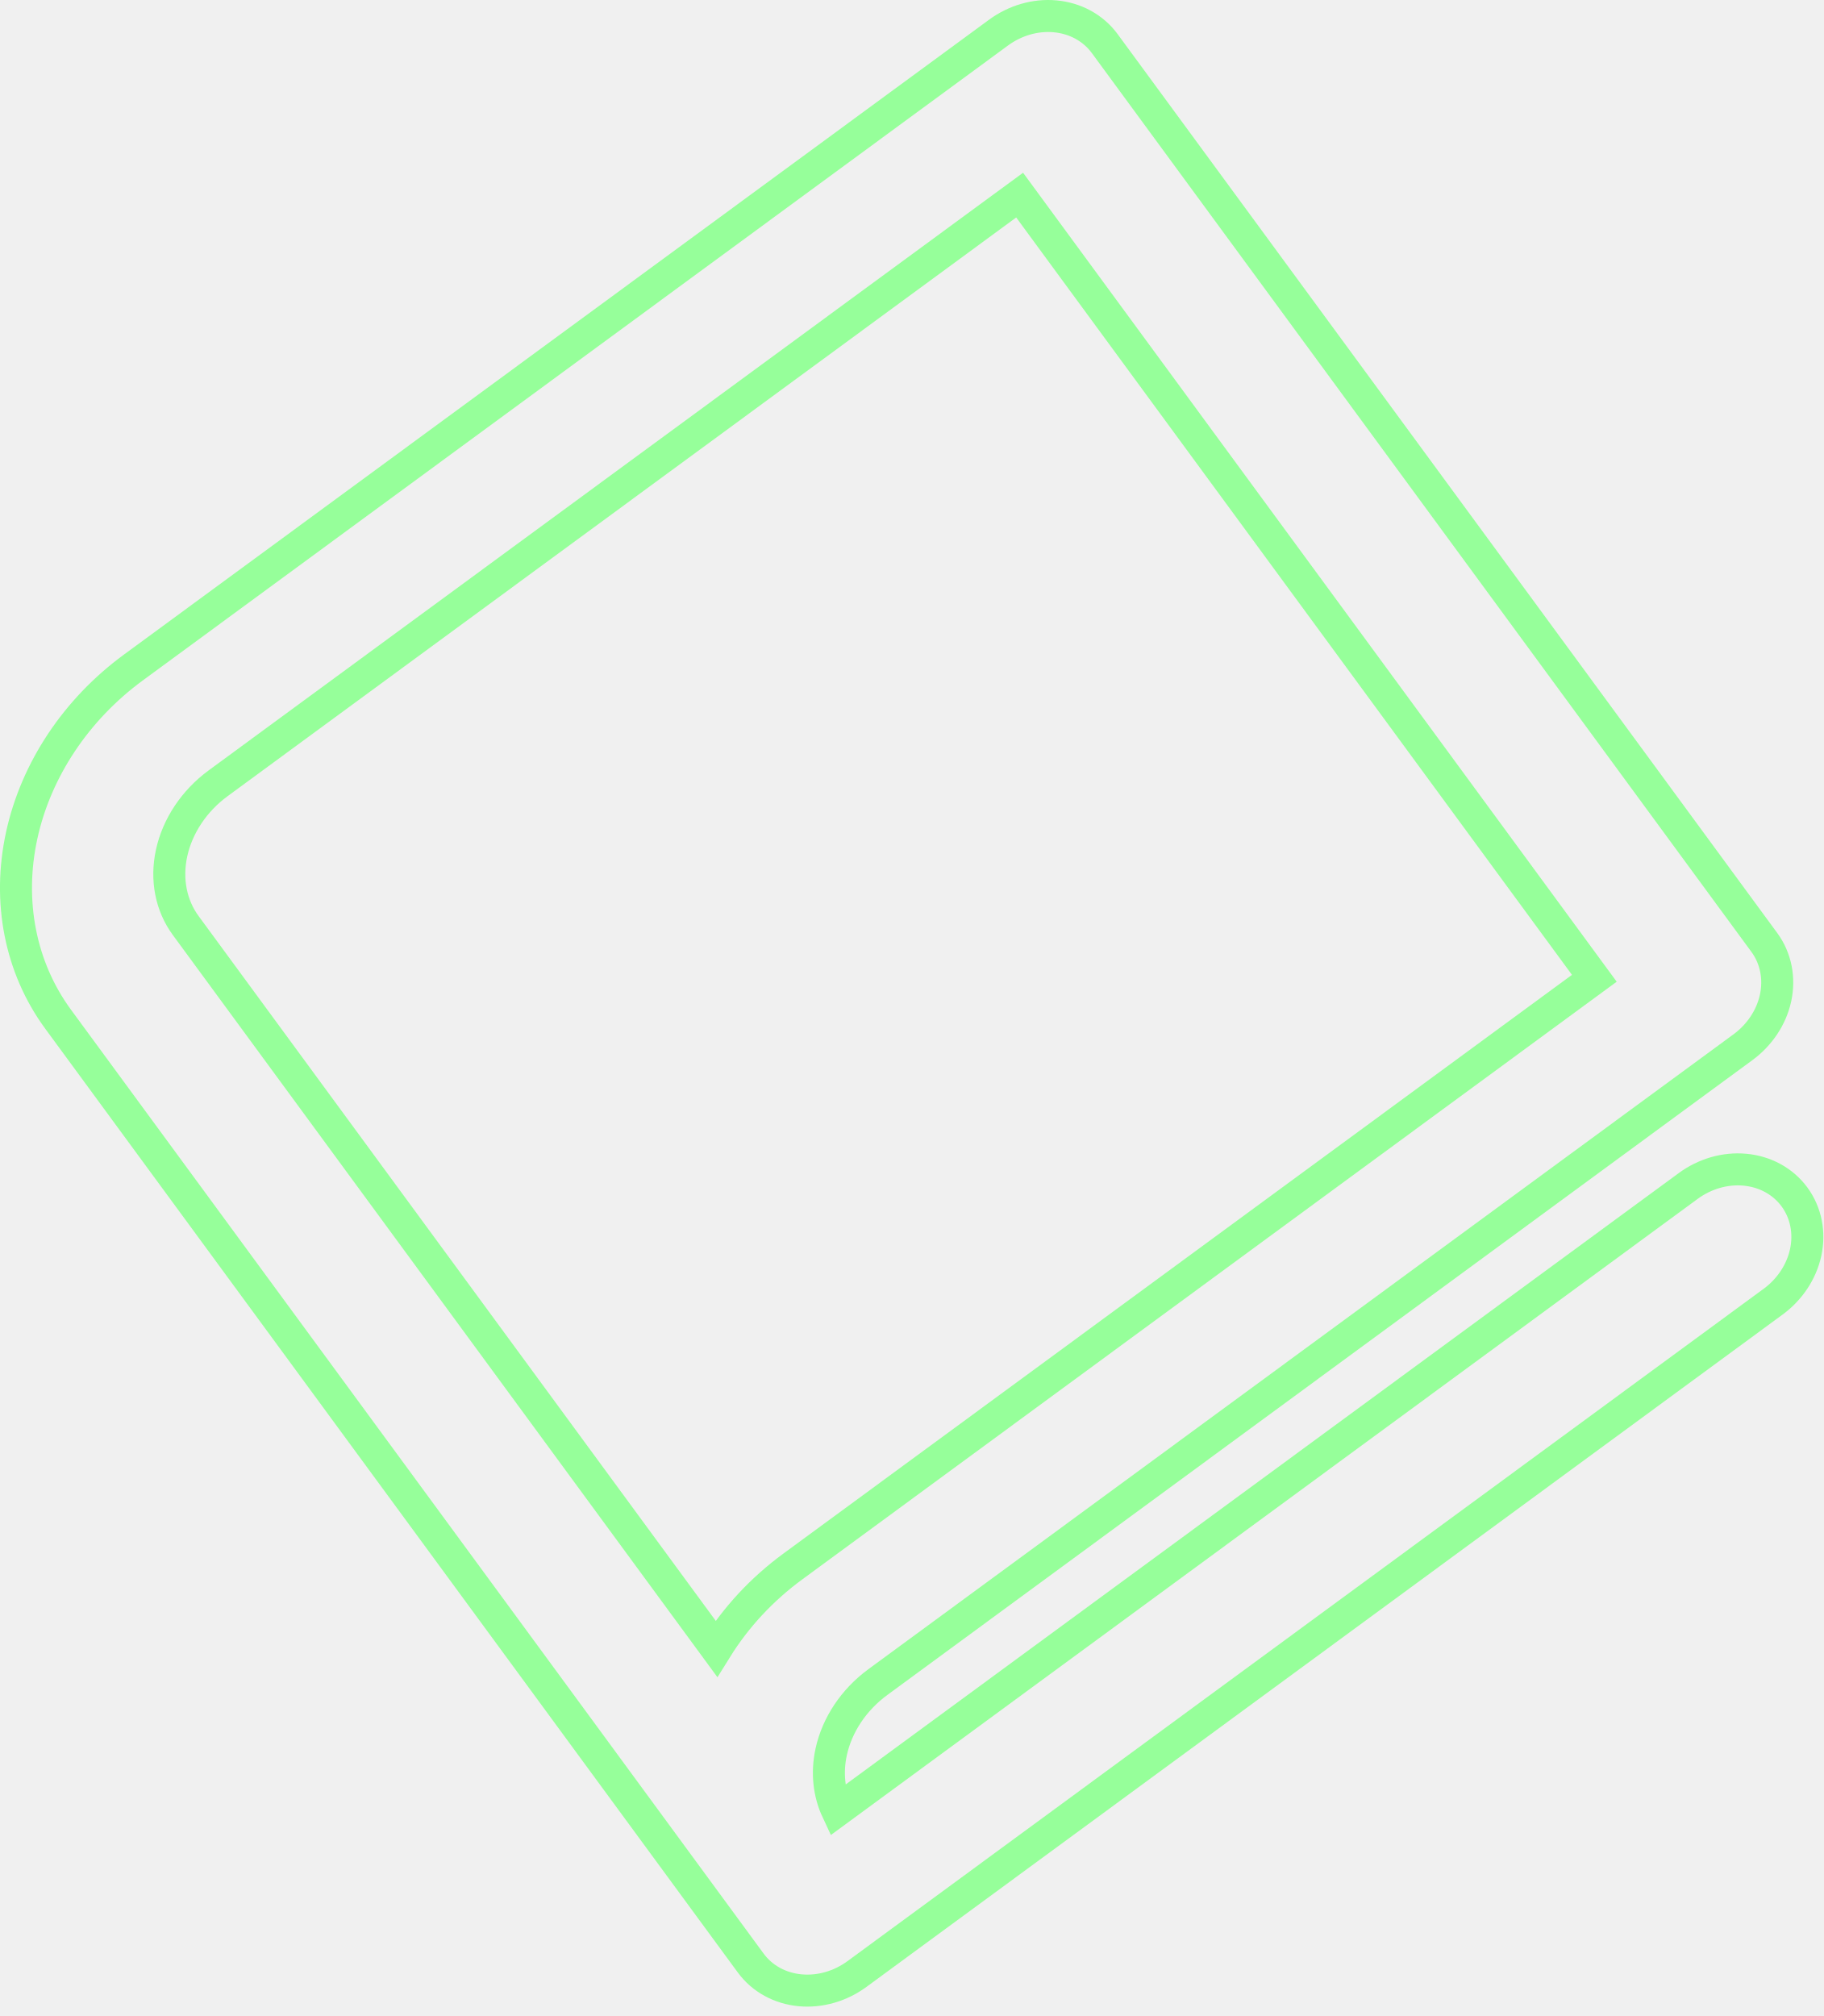
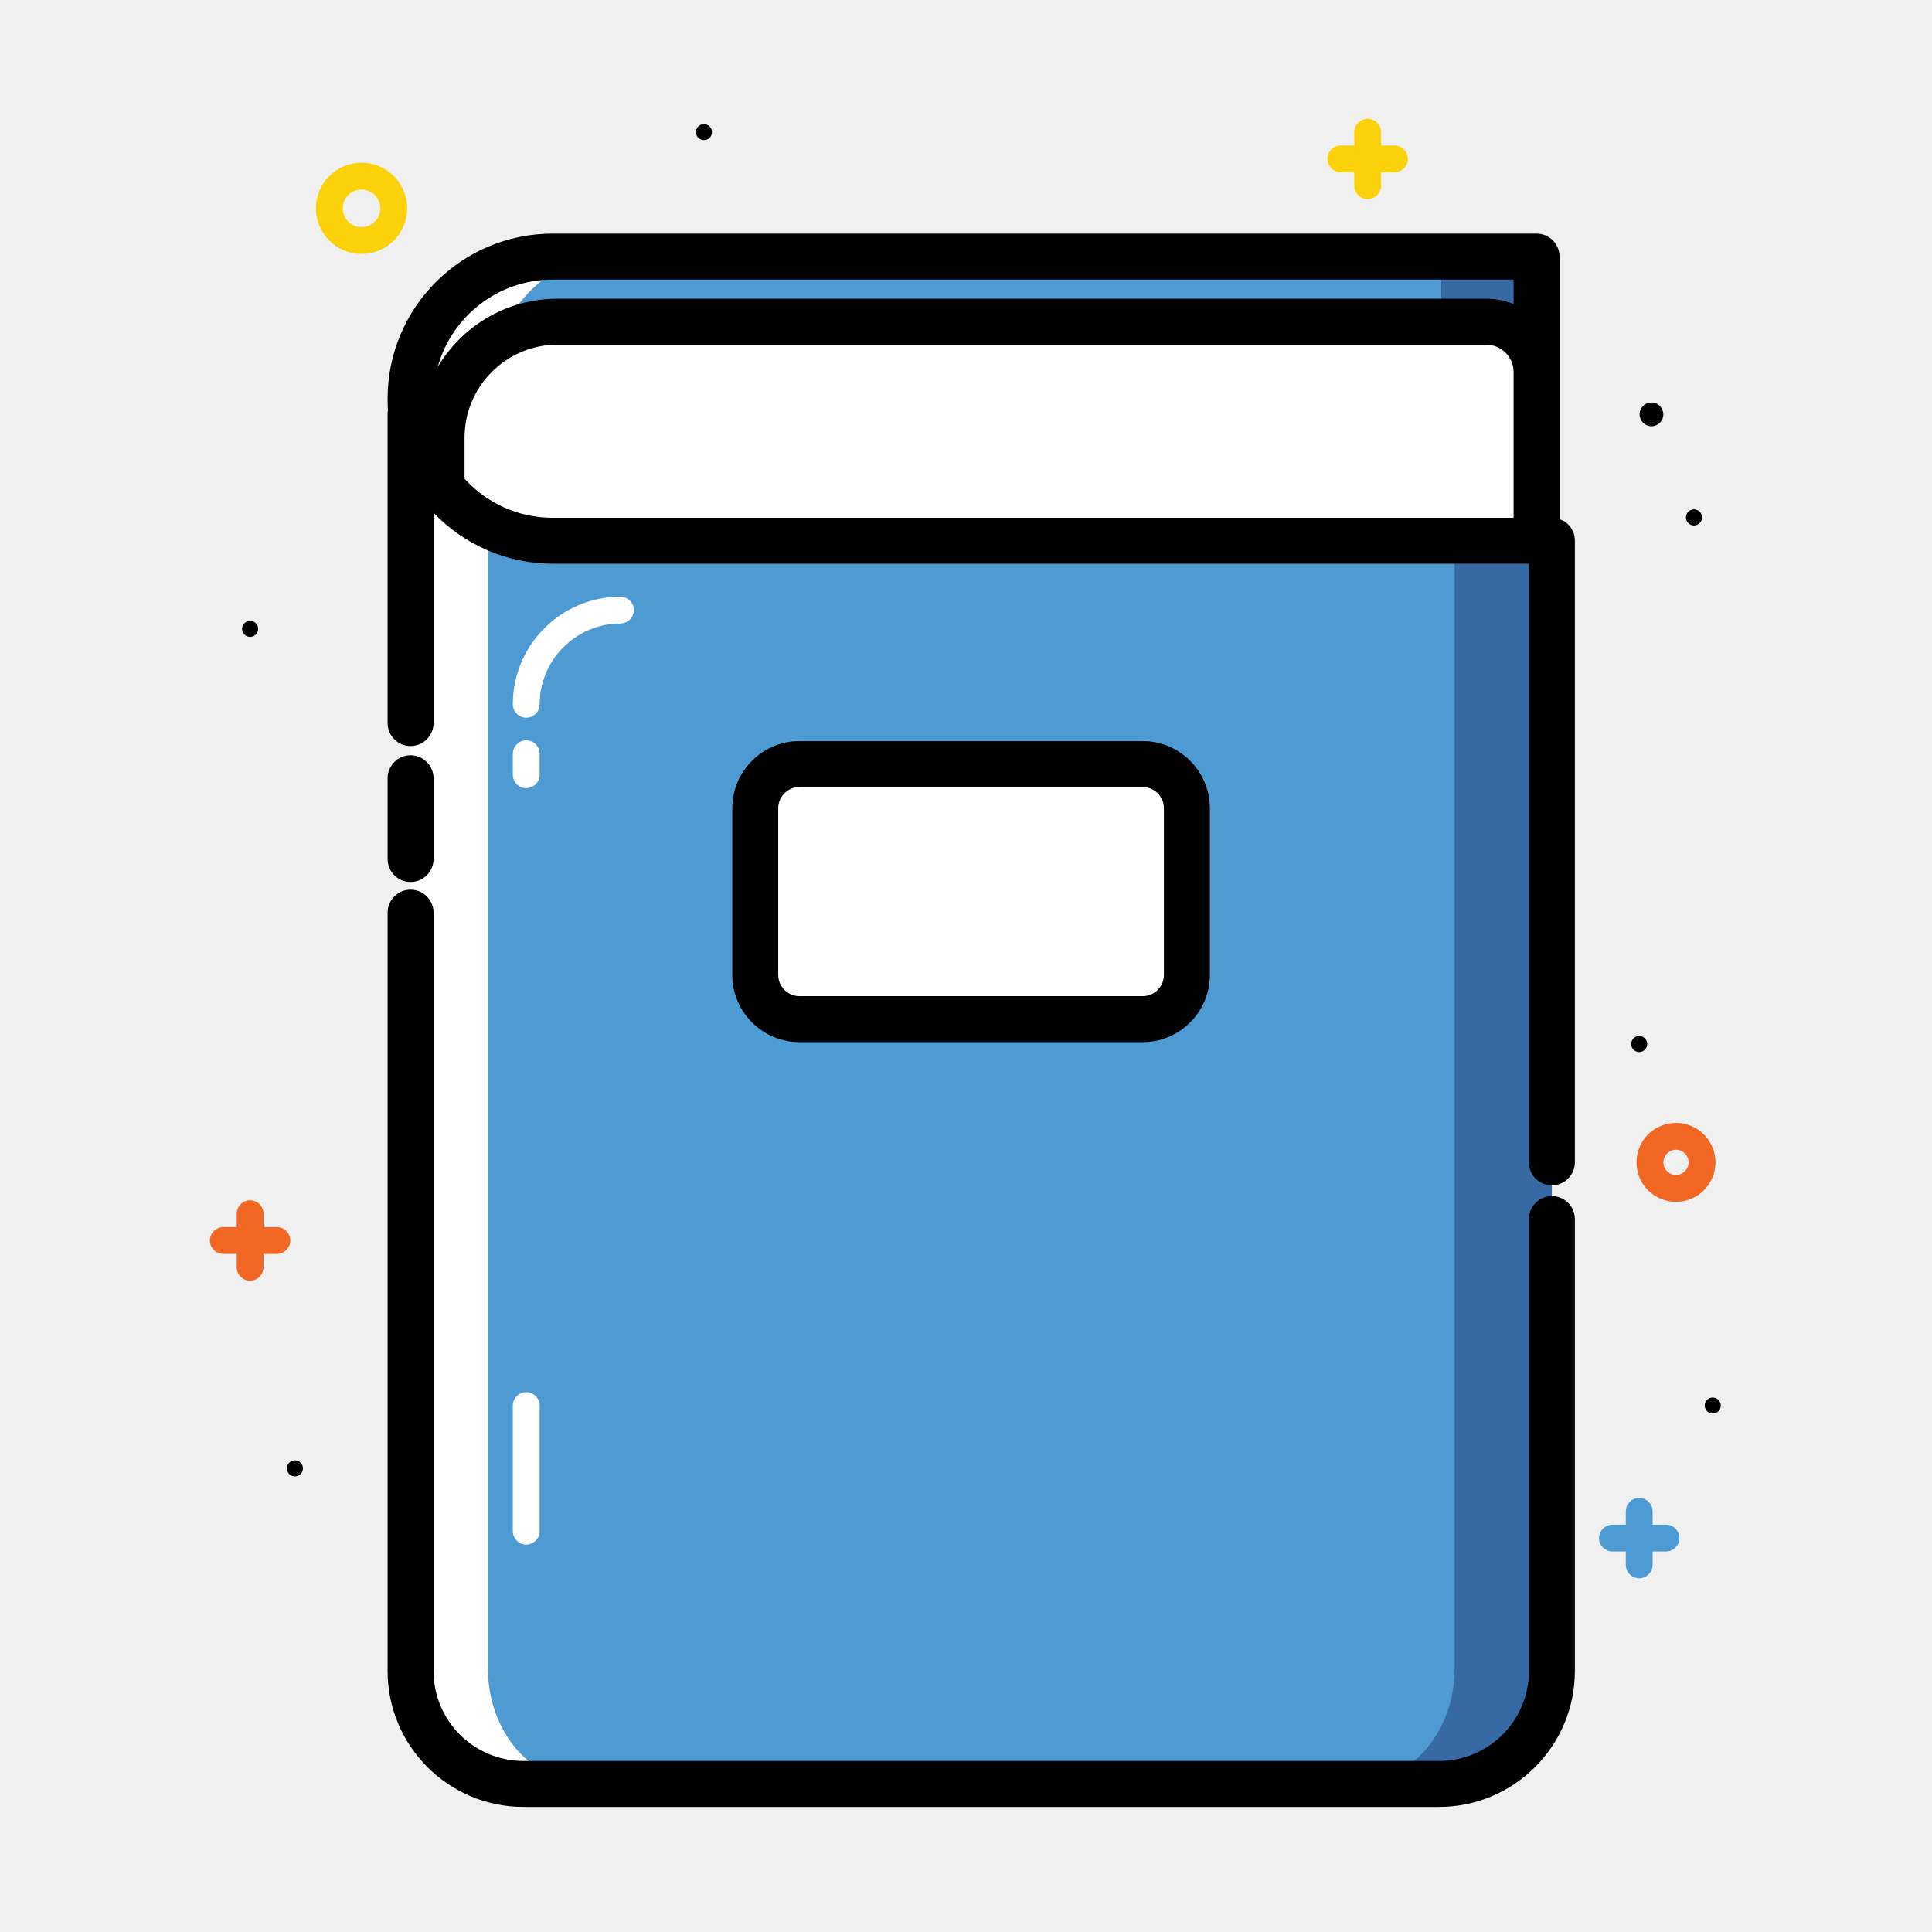
- <svg xmlns="http://www.w3.org/2000/svg" width="57" height="63" viewBox="0 0 57 63" fill="none">
-   <path d="M31.205 1.019C31.719 0.642 32.352 0.453 32.973 0.51C33.596 0.566 34.161 0.867 34.525 1.363L55.139 29.453C55.503 29.95 55.621 30.579 55.488 31.191C55.355 31.799 54.985 32.347 54.472 32.724L27.43 52.568C26.678 53.12 26.159 53.907 25.976 54.745C25.834 55.398 25.906 56.036 26.161 56.581L52.76 37.061C53.274 36.684 53.907 36.496 54.528 36.553C55.151 36.609 55.716 36.909 56.081 37.406C56.445 37.902 56.562 38.531 56.429 39.143C56.296 39.752 55.927 40.3 55.413 40.677L26.78 61.689C26.266 62.066 25.633 62.253 25.013 62.197C24.389 62.141 23.824 61.841 23.46 61.344L1.816 31.85C0.631 30.235 0.23 28.166 0.678 26.107C1.126 24.051 2.384 22.169 4.163 20.863L31.205 1.019ZM6.816 24.478C6.064 25.03 5.545 25.818 5.363 26.656C5.181 27.491 5.348 28.303 5.804 28.923L22.387 51.522C23.002 50.532 23.817 49.656 24.777 48.953L49.825 30.571L31.865 6.097L6.816 24.478Z" stroke="#96FF9A" />
+ <svg xmlns="http://www.w3.org/2000/svg" width="800px" height="800px" viewBox="0 0 1024 1024" class="icon" version="1.1">
+   <path d="M888.301 636.987c-11.571 0-20.908-9.338-20.908-20.908 0-11.571 9.338-20.908 20.908-20.908s20.908 9.338 20.908 20.908c0.001 11.57-9.337 20.908-20.908 20.908z m0-27.607c-3.654 0-6.698 3.045-6.698 6.698s3.045 6.698 6.698 6.698 6.698-3.045 6.698-6.698c0.001-3.653-3.044-6.698-6.698-6.698z" fill="#F16723" />
+   <path d="M156.31 778.27m-4.262 0a4.262 4.262 0 1 0 8.525 0 4.262 4.262 0 1 0-8.525 0Z" fill="" />
+   <path d="M132.56 333.309m-4.262 0a4.262 4.262 0 1 0 8.525 0 4.262 4.262 0 1 0-8.525 0Z" fill="" />
+   <path d="M897.842 274.238m-4.262 0a4.262 4.262 0 1 0 8.525 0 4.262 4.262 0 1 0-8.525 0Z" fill="" />
+   <path d="M373.107 70.029m-4.262 0a4.262 4.262 0 1 0 8.525 0 4.262 4.262 0 1 0-8.525 0Z" fill="" />
+   <path d="M868.814 553.354m-4.262 0a4.262 4.262 0 1 0 8.525 0 4.262 4.262 0 1 0-8.525 0Z" fill="" />
+   <path d="M907.789 744.979m-4.262 0a4.262 4.262 0 1 0 8.525 0 4.262 4.262 0 1 0-8.525 0Z" fill="" />
+   <path d="M191.631 134.579c-13.398 0-24.157-10.759-24.157-24.157s10.759-24.157 24.157-24.157 24.157 10.759 24.157 24.157-10.759 24.157-24.157 24.157z m0-34.103c-5.481 0-9.947 4.466-9.947 9.947s4.466 9.947 9.947 9.947 9.947-4.466 9.947-9.947-4.466-9.947-9.947-9.947z" fill="#FBD20A" />
+   <path d="M146.77 650.384h-7.105v-7.105c0-3.857-3.248-7.105-7.105-7.105s-7.105 3.248-7.105 7.105v7.105h-7.105c-3.857 0-7.105 3.248-7.105 7.105s3.248 7.105 7.105 7.105h7.105v7.105c0 3.857 3.248 7.105 7.105 7.105s7.105-3.248 7.105-7.105v-7.105h7.105c3.857 0 7.105-3.248 7.105-7.105s-3.248-7.105-7.105-7.105z" fill="#F16723" />
+   <path d="M875.31 219.634m-6.293 0a6.293 6.293 0 1 0 12.586 0 6.293 6.293 0 1 0-12.586 0Z" fill="" />
+   <path d="M883.023 808.11h-7.105v-7.105c0-3.857-3.248-7.105-7.105-7.105s-7.105 3.248-7.105 7.105v7.105h-7.105c-3.857 0-7.105 3.248-7.105 7.105s3.248 7.105 7.105 7.105h7.105v7.105c0 3.857 3.248 7.105 7.105 7.105s7.105-3.248 7.105-7.105v-7.105h7.105c3.857 0 7.105-3.248 7.105-7.105s-3.248-7.105-7.105-7.105z" fill="#4E9BD4" />
+   <path d="M819.487 284.997l-5.074-2.639V136.203H292.924c-41.614 0-75.31 33.697-75.31 75.31 0 2.436 0.203 4.669 0.406 6.902h-0.406v666.019c0 33.088 26.795 59.883 59.883 59.883h485.153c33.088 0 59.883-26.795 59.883-59.883V285.2l-3.046-0.203z" fill="#FFFFFF" />
+   <path d="M819.893 284.997l-4.262-2.639V136.203H364.581c-35.929 0-65.161 33.697-65.161 75.31 0 2.436 0.203 4.669 0.203 6.902h-0.203v666.019c0 33.088 23.141 59.883 51.764 59.883h419.585c28.622 0 51.764-26.795 51.764-59.883V285.2l-2.64-0.203z" fill="#3769A5" />
+   <path d="M768.13 284.997l-4.262-2.639V136.203h-441.51c-35.117 0-63.74 33.697-63.74 75.31 0 2.436 0.203 4.669 0.203 6.902h-0.203v666.019c0 33.088 22.735 59.883 50.748 59.883h410.857c28.012 0 50.748-26.795 50.748-59.883V285.2l-2.84-0.203z" fill="#4E9BD4" />
+   <path d="M814.413 286.215v-89.317c0-14.616-11.976-26.592-26.795-26.592H295.36c-33.9 0-61.304 27.404-61.304 61.304v26.186s21.111 26.592 67.8 28.216c46.688 1.828 512.557 0.203 512.557 0.203zM278.918 818.665c-3.857 0-7.105-3.248-7.105-7.105v-66.581c0-3.857 3.248-7.105 7.105-7.105s7.105 3.248 7.105 7.105v66.581c0 3.857-3.248 7.105-7.105 7.105z" fill="#FFFFFF" />
+   <path d="M217.615 467.488c-6.698 0-12.179-5.481-12.179-12.179v-42.831c0-6.698 5.481-12.179 12.179-12.179s12.179 5.481 12.179 12.179v42.831c0 6.698-5.481 12.179-12.179 12.179zM822.532 633.942c-6.698 0-12.179 5.481-12.179 12.179v239.531c0 26.389-21.314 47.703-47.703 47.703H277.496c-26.389 0-47.703-21.314-47.703-47.703V483.727c0-6.699-5.481-12.179-12.179-12.179s-12.179 5.481-12.179 12.179v401.925c0 39.786 32.276 72.062 72.062 72.062h485.153c39.786 0 72.062-32.276 72.062-72.062V646.121c-0.001-6.698-5.482-12.179-12.18-12.179zM834.509 284.795v-0.406c0-0.609-0.203-1.015-0.406-1.624v-0.203c-0.203-0.406-0.406-1.015-0.609-1.421 0 0 0-0.203-0.203-0.203-0.203-0.406-0.609-1.015-0.812-1.421l-0.203-0.203c-0.203-0.406-0.609-0.812-1.015-1.218 0 0 0-0.203-0.203-0.203-0.406-0.405-0.812-0.812-1.218-1.015l-0.203-0.203c-0.405-0.406-0.812-0.609-1.421-0.812-0.406-0.203-1.015-0.406-1.421-0.609h-0.203V136.001c0-6.698-5.481-12.179-12.179-12.179H292.924c-48.312 0-87.49 39.178-87.49 87.49 0 2.03 0 4.06 0.203 6.09-0.203 0.812-0.203 1.624-0.203 2.233v163.612c0 6.699 5.481 12.179 12.179 12.179s12.179-5.481 12.179-12.179V271.803c16.036 16.645 38.366 26.998 63.131 26.998h517.428v317.277c0 6.698 5.481 12.179 12.179 12.179s12.179-5.481 12.179-12.179V286.621c0.002-0.609 0.002-1.218-0.201-1.827z m-32.276-10.353H292.924c-18.472 0-35.117-7.917-46.688-20.705v-21.923c0-26.998 22.126-49.124 49.124-49.124H787.617c8.119 0 14.616 6.496 14.616 14.412v77.34z m0-113.27c-4.466-1.827-9.541-2.842-14.616-2.842H295.36c-26.998 0-50.545 14.616-63.333 36.133 7.307-26.592 31.869-46.283 60.898-46.283h509.308v12.992z" fill="" />
+   <path d="M278.918 380.404c-3.857 0-7.105-3.248-7.105-7.105 0-31.464 25.577-57.041 57.041-57.041 3.857 0 7.105 3.248 7.105 7.105s-3.248 7.105-7.105 7.105c-23.547 0-42.831 19.284-42.831 42.831 0 3.857-3.248 7.105-7.105 7.105zM278.918 417.754c-3.857 0-7.105-3.248-7.105-7.105v-11.164c0-3.857 3.248-7.105 7.105-7.105s7.105 3.248 7.105 7.105v11.164c0 3.857-3.248 7.105-7.105 7.105zM605.736 540.159H423.652c-12.788 0-23.345-10.353-23.345-23.345v-88.505c0-12.788 10.353-23.345 23.345-23.345h182.085c12.788 0 23.345 10.353 23.345 23.345v88.505c-0.001 12.789-10.354 23.345-23.346 23.345z" fill="#FFFFFF" />
+   <path d="M605.736 552.339H423.652c-19.488 0-35.524-16.036-35.524-35.524v-88.505c0-19.488 16.036-35.524 35.524-35.524h182.085c19.488 0 35.524 16.036 35.524 35.524v88.505c-0.001 19.487-16.037 35.524-35.525 35.524z m-182.084-135.194c-6.09 0-11.164 5.074-11.164 11.164v88.505c0 6.09 5.074 11.164 11.164 11.164h182.085c6.09 0 11.164-5.074 11.164-11.164v-88.505c0-6.09-5.074-11.164-11.164-11.164H423.652z" fill="" />
+   <path d="M739.102 77.133h-7.105v-7.105c0-3.857-3.248-7.105-7.105-7.105s-7.105 3.248-7.105 7.105v7.105h-7.105c-3.857 0-7.105 3.248-7.105 7.105s3.248 7.105 7.105 7.105h7.105v7.105c0 3.857 3.248 7.105 7.105 7.105s7.105-3.248 7.105-7.105v-7.105h7.105c3.857 0 7.105-3.248 7.105-7.105s-3.248-7.105-7.105-7.105z" fill="#FBD20A" />
</svg>
